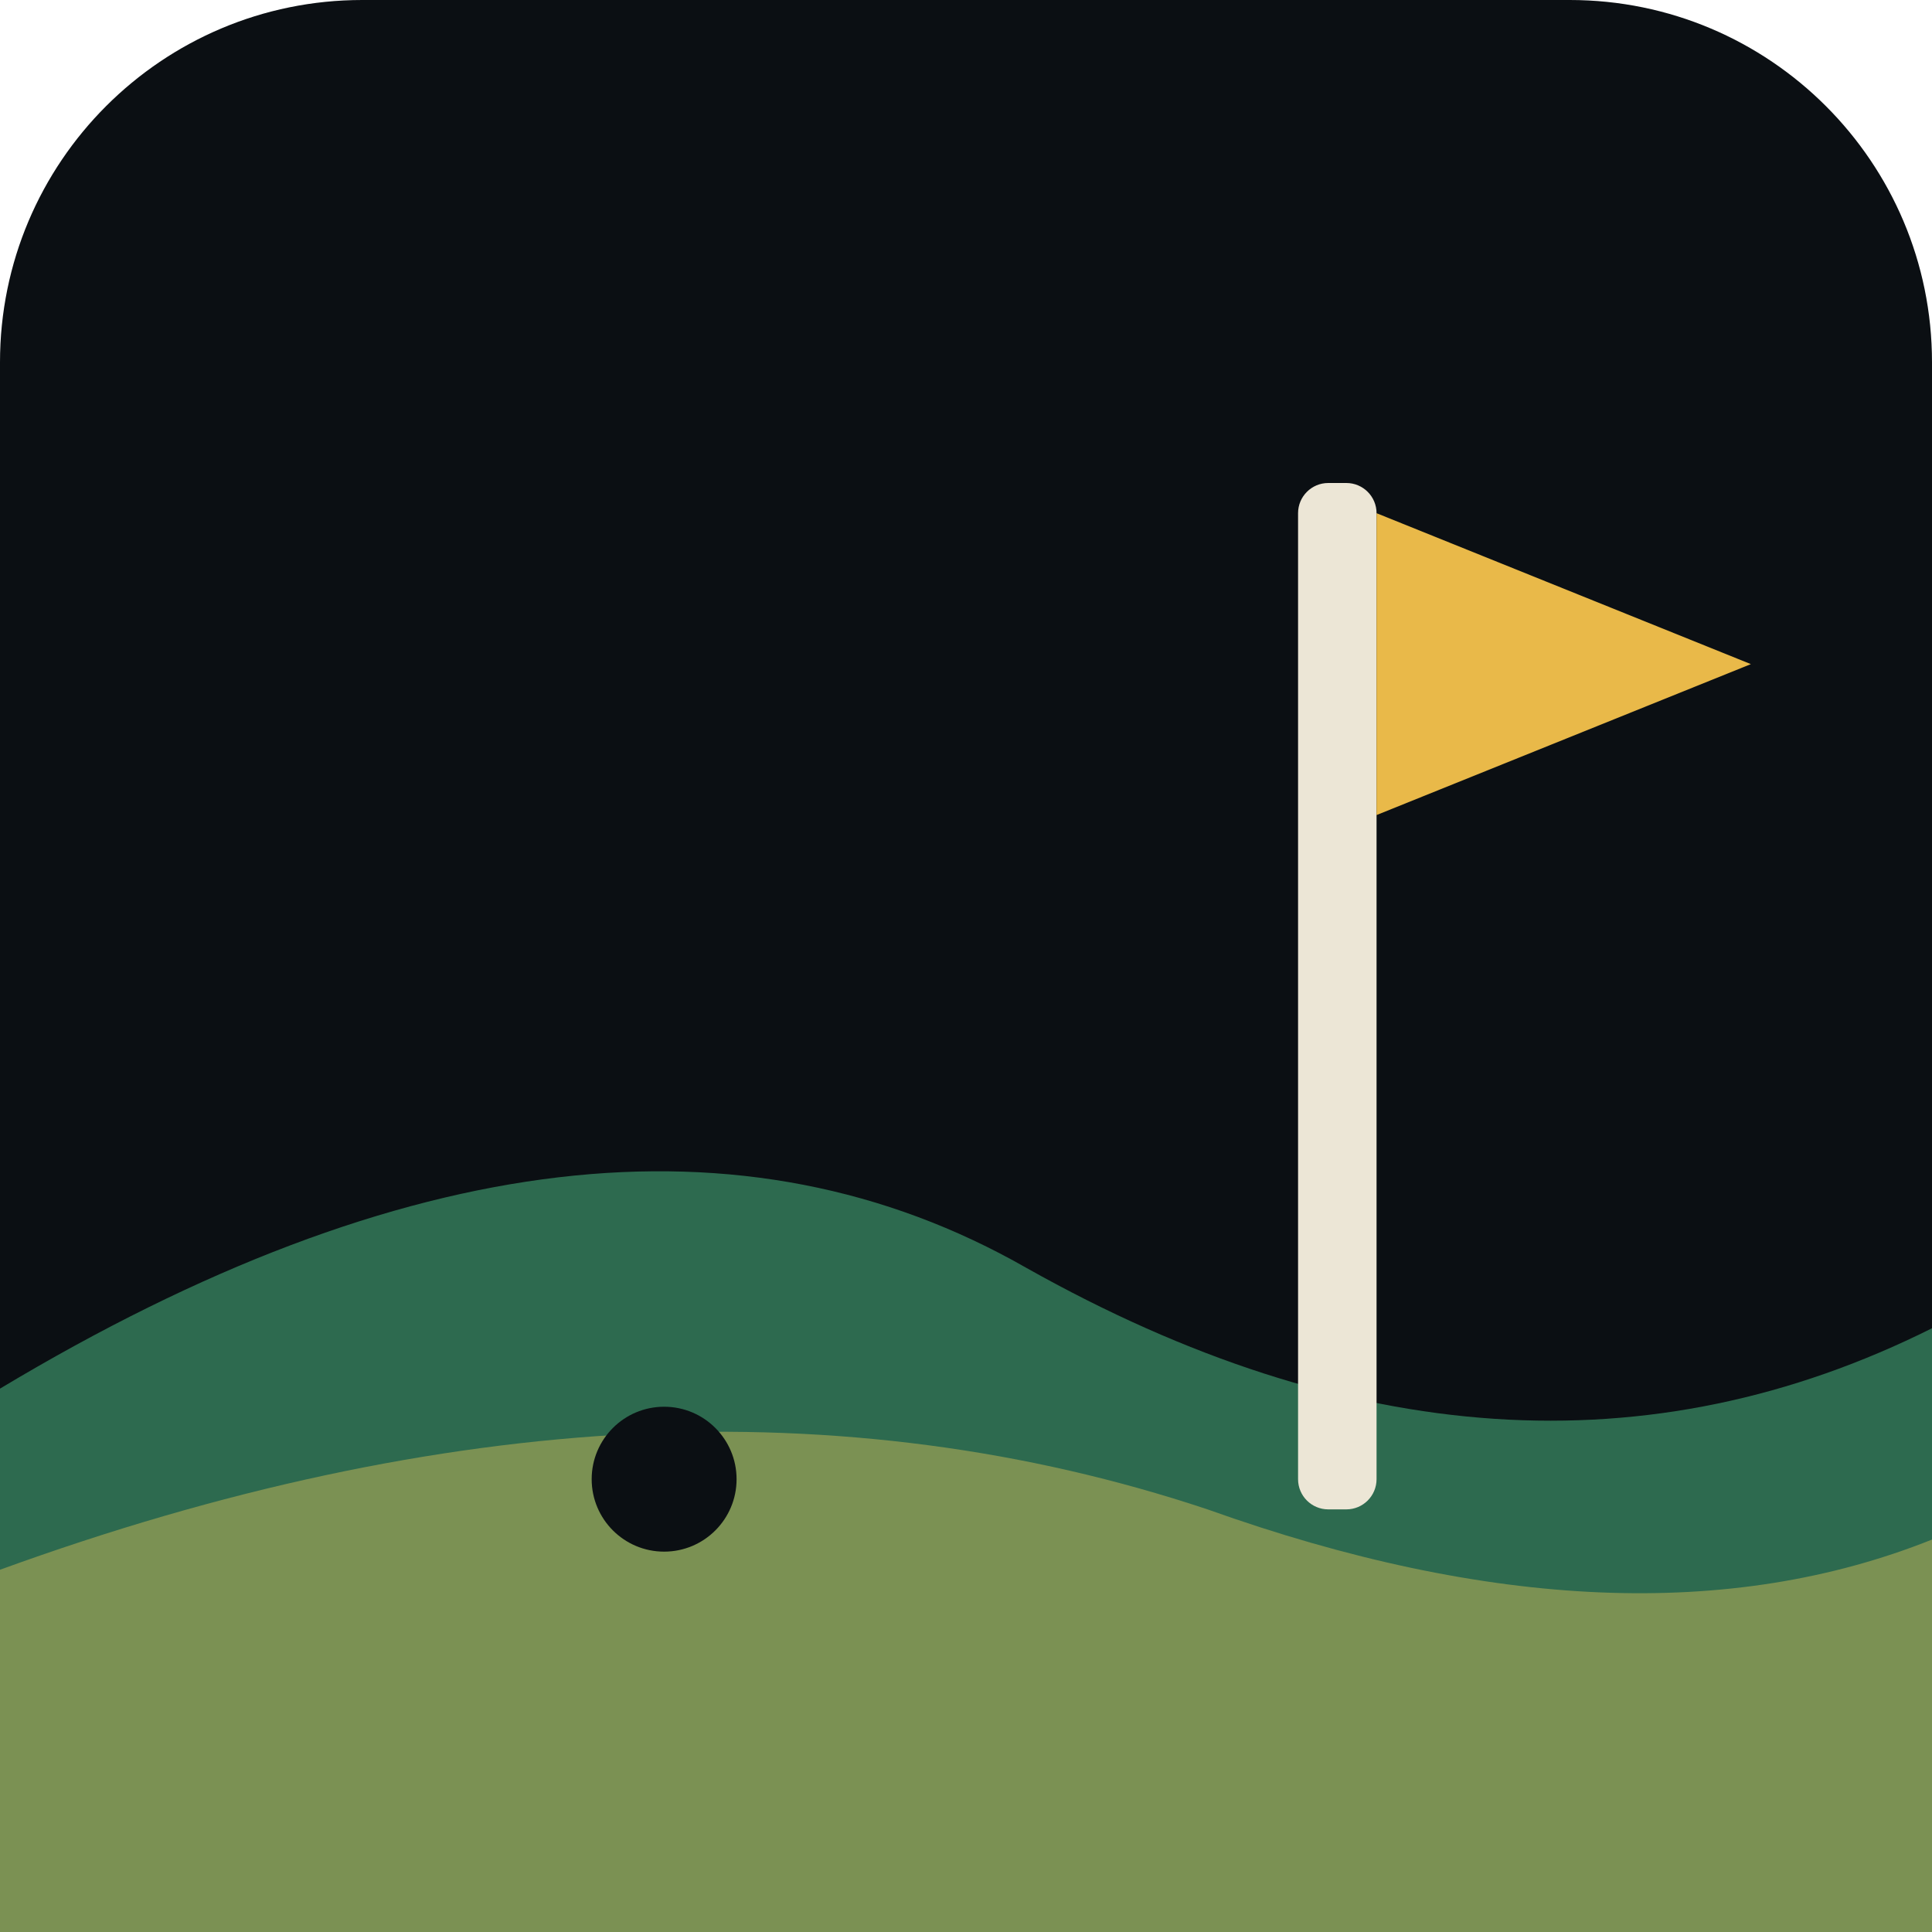
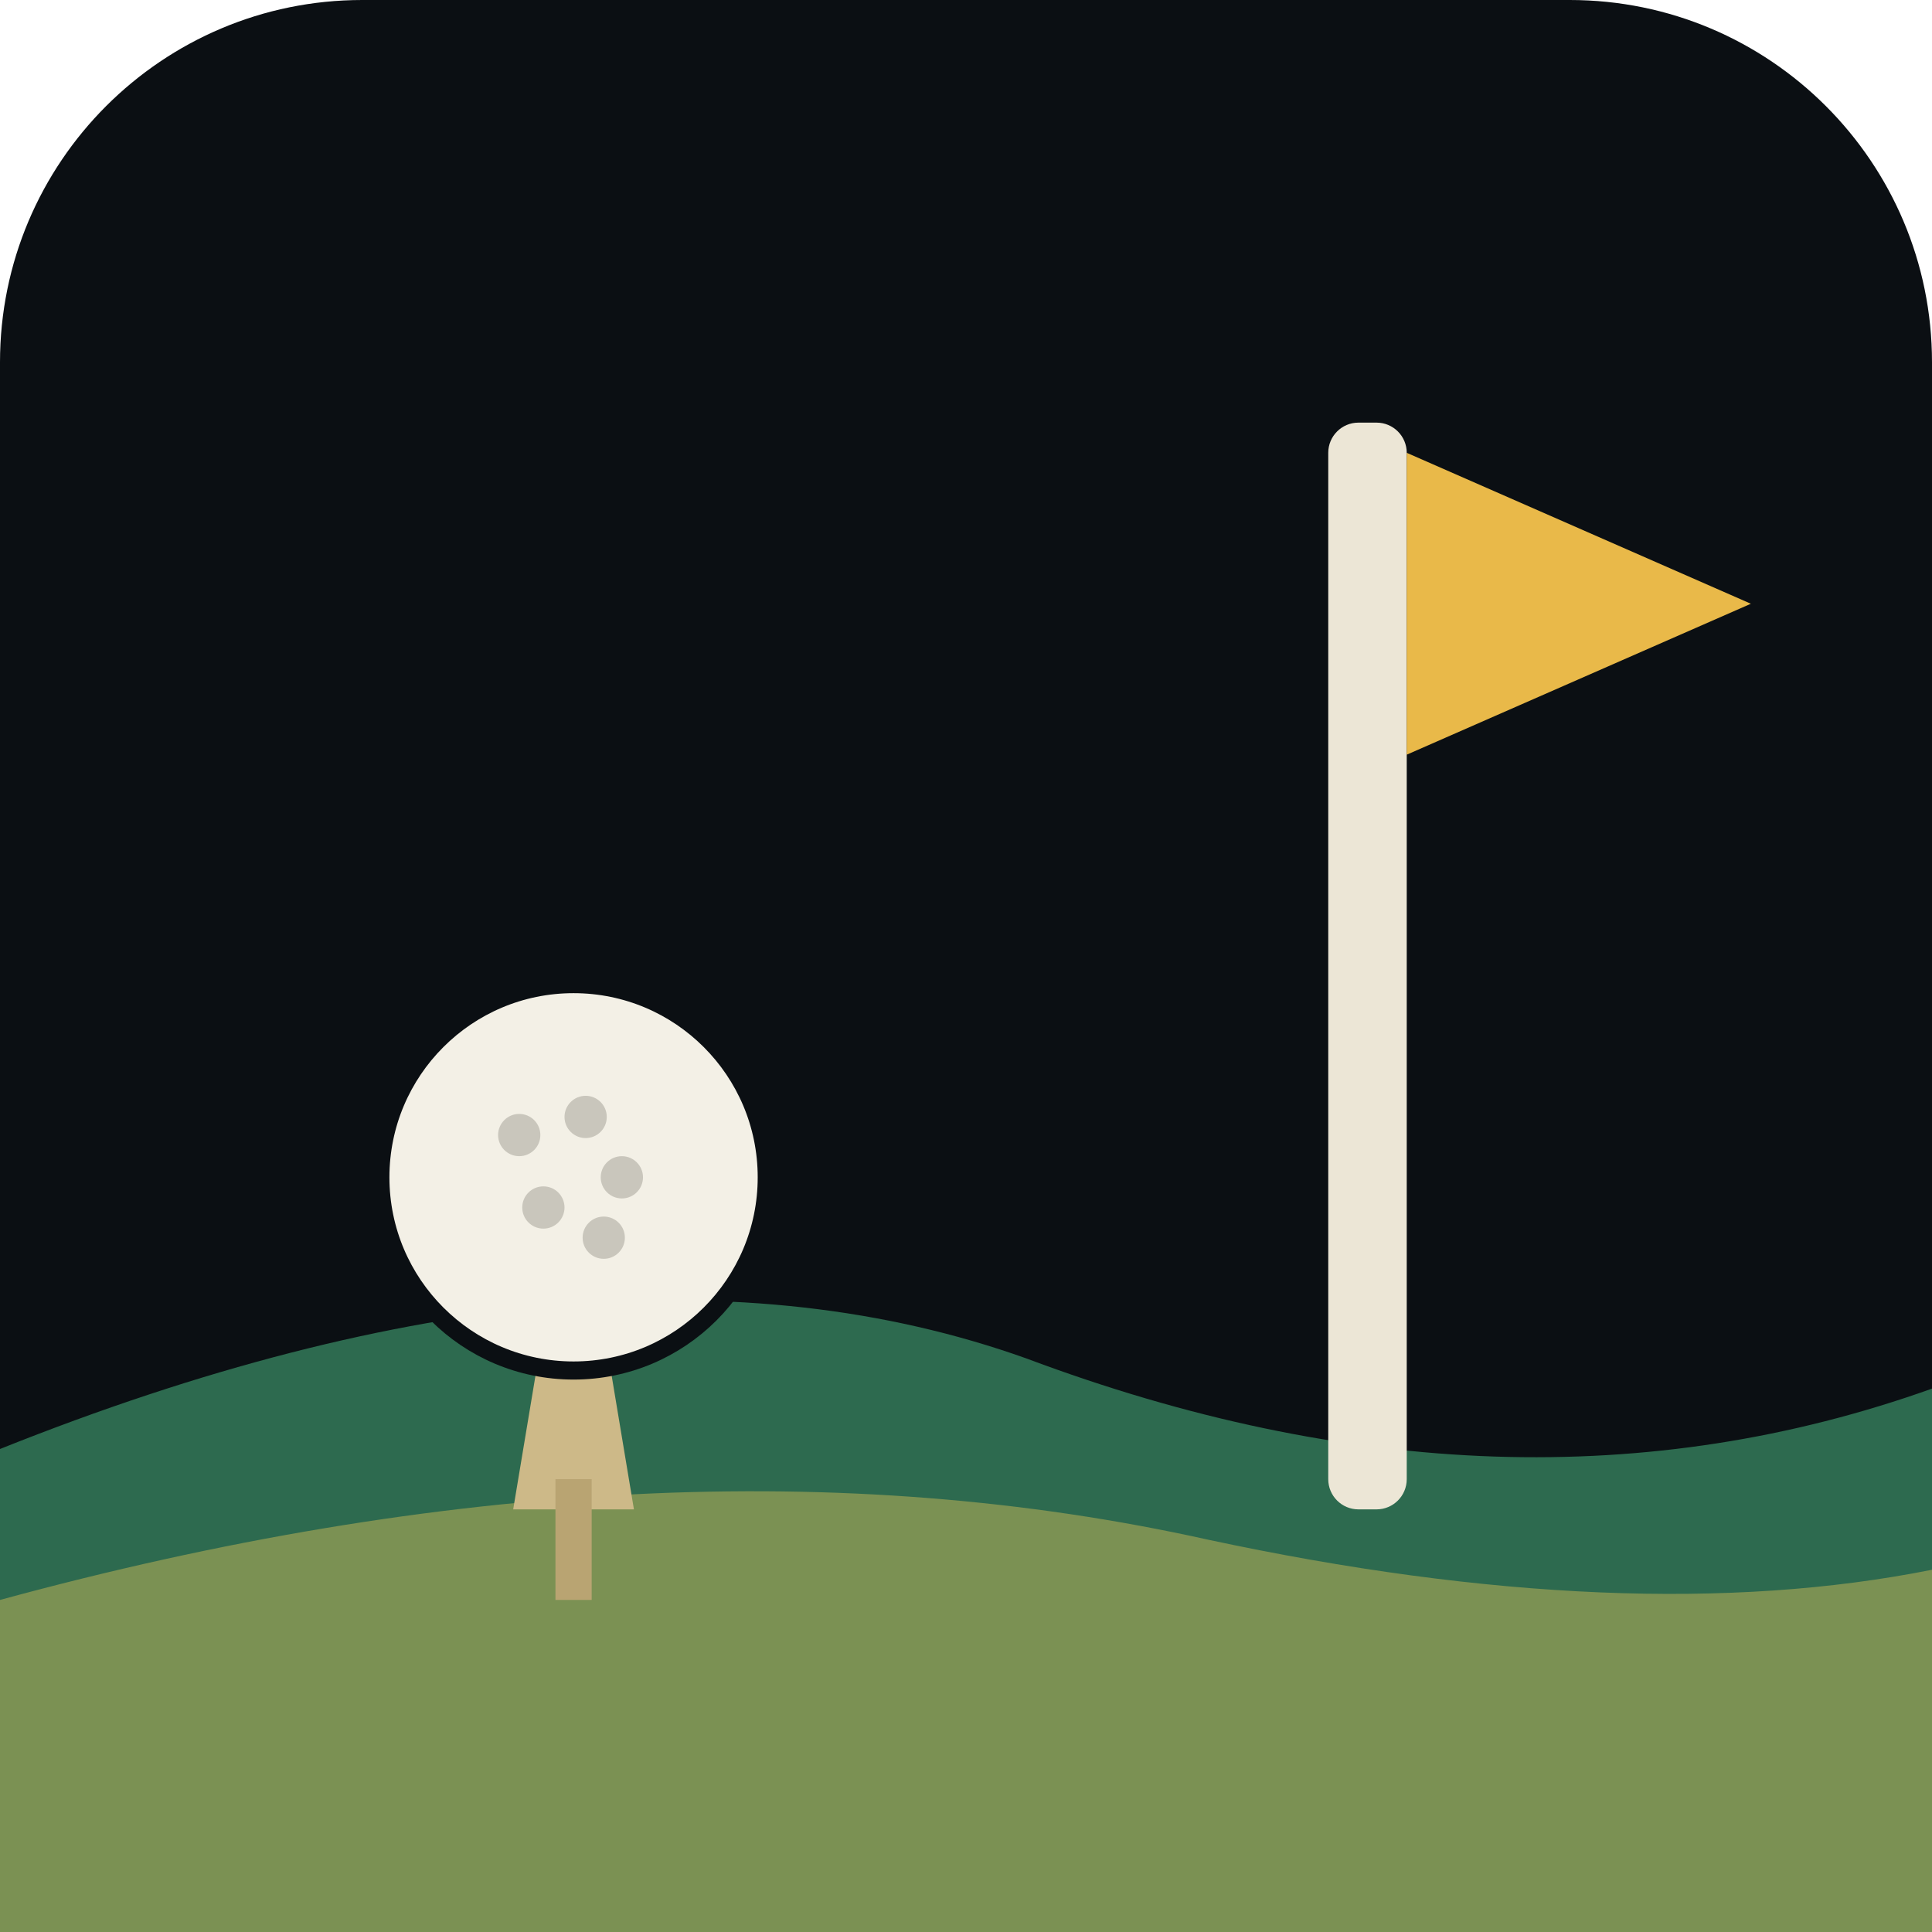
<svg xmlns="http://www.w3.org/2000/svg" viewBox="0 0 64 64">
  <rect width="64" height="64" rx="12" fill="#0B0F13" />
-   <path d="M0 46 Q20 34 34 42 Q50 51 64 44 L64 64 L0 64 Z" fill="#2D6A4F" />
-   <path d="M0 52 Q22 44 40 50 Q54 55 64 51 L64 64 L0 64 Z" fill="#7B9153" />
-   <circle cx="22" cy="49" r="2.4" fill="#0B0F13" />
-   <rect x="43" y="16" width="2.6" height="34" rx="1" fill="#ECE6D6" />
-   <path d="M45.6 17 L58 22 L45.6 27 Z" fill="#E9B949" />
+   <path d="M0 48 Q20 40 34 45 Q50 51 64 46 L64 64 L0 64 Z" fill="#2D6A4F" />
+   <path d="M0 53 Q22 47 40 51 Q54 54 64 52 L64 64 L0 64 Z" fill="#7B9153" />
+   <rect x="44" y="14" width="2.6" height="36" rx="1" fill="#ECE6D6" />
+   <path d="M46.6 15 L58 20 L46.6 25 Z" fill="#E9B949" />
+   <path d="M17 50 L21 50 L20 44 L18 44 Z" fill="#CDB988" />
+   <rect x="18.4" y="49" width="1.2" height="4" fill="#B9A472" />
+   <circle cx="19" cy="39" r="6.4" fill="#F3F0E6" stroke="#0B0F13" stroke-width="0.6" />
+   <g fill="#C9C6BC">
+     <circle cx="17.2" cy="37.6" r="0.7" />
+     <circle cx="19.4" cy="37" r="0.7" />
+     <circle cx="20.6" cy="39" r="0.7" />
+     <circle cx="18" cy="40" r="0.7" />
+     <circle cx="20" cy="41" r="0.7" />
+   </g>
</svg>
